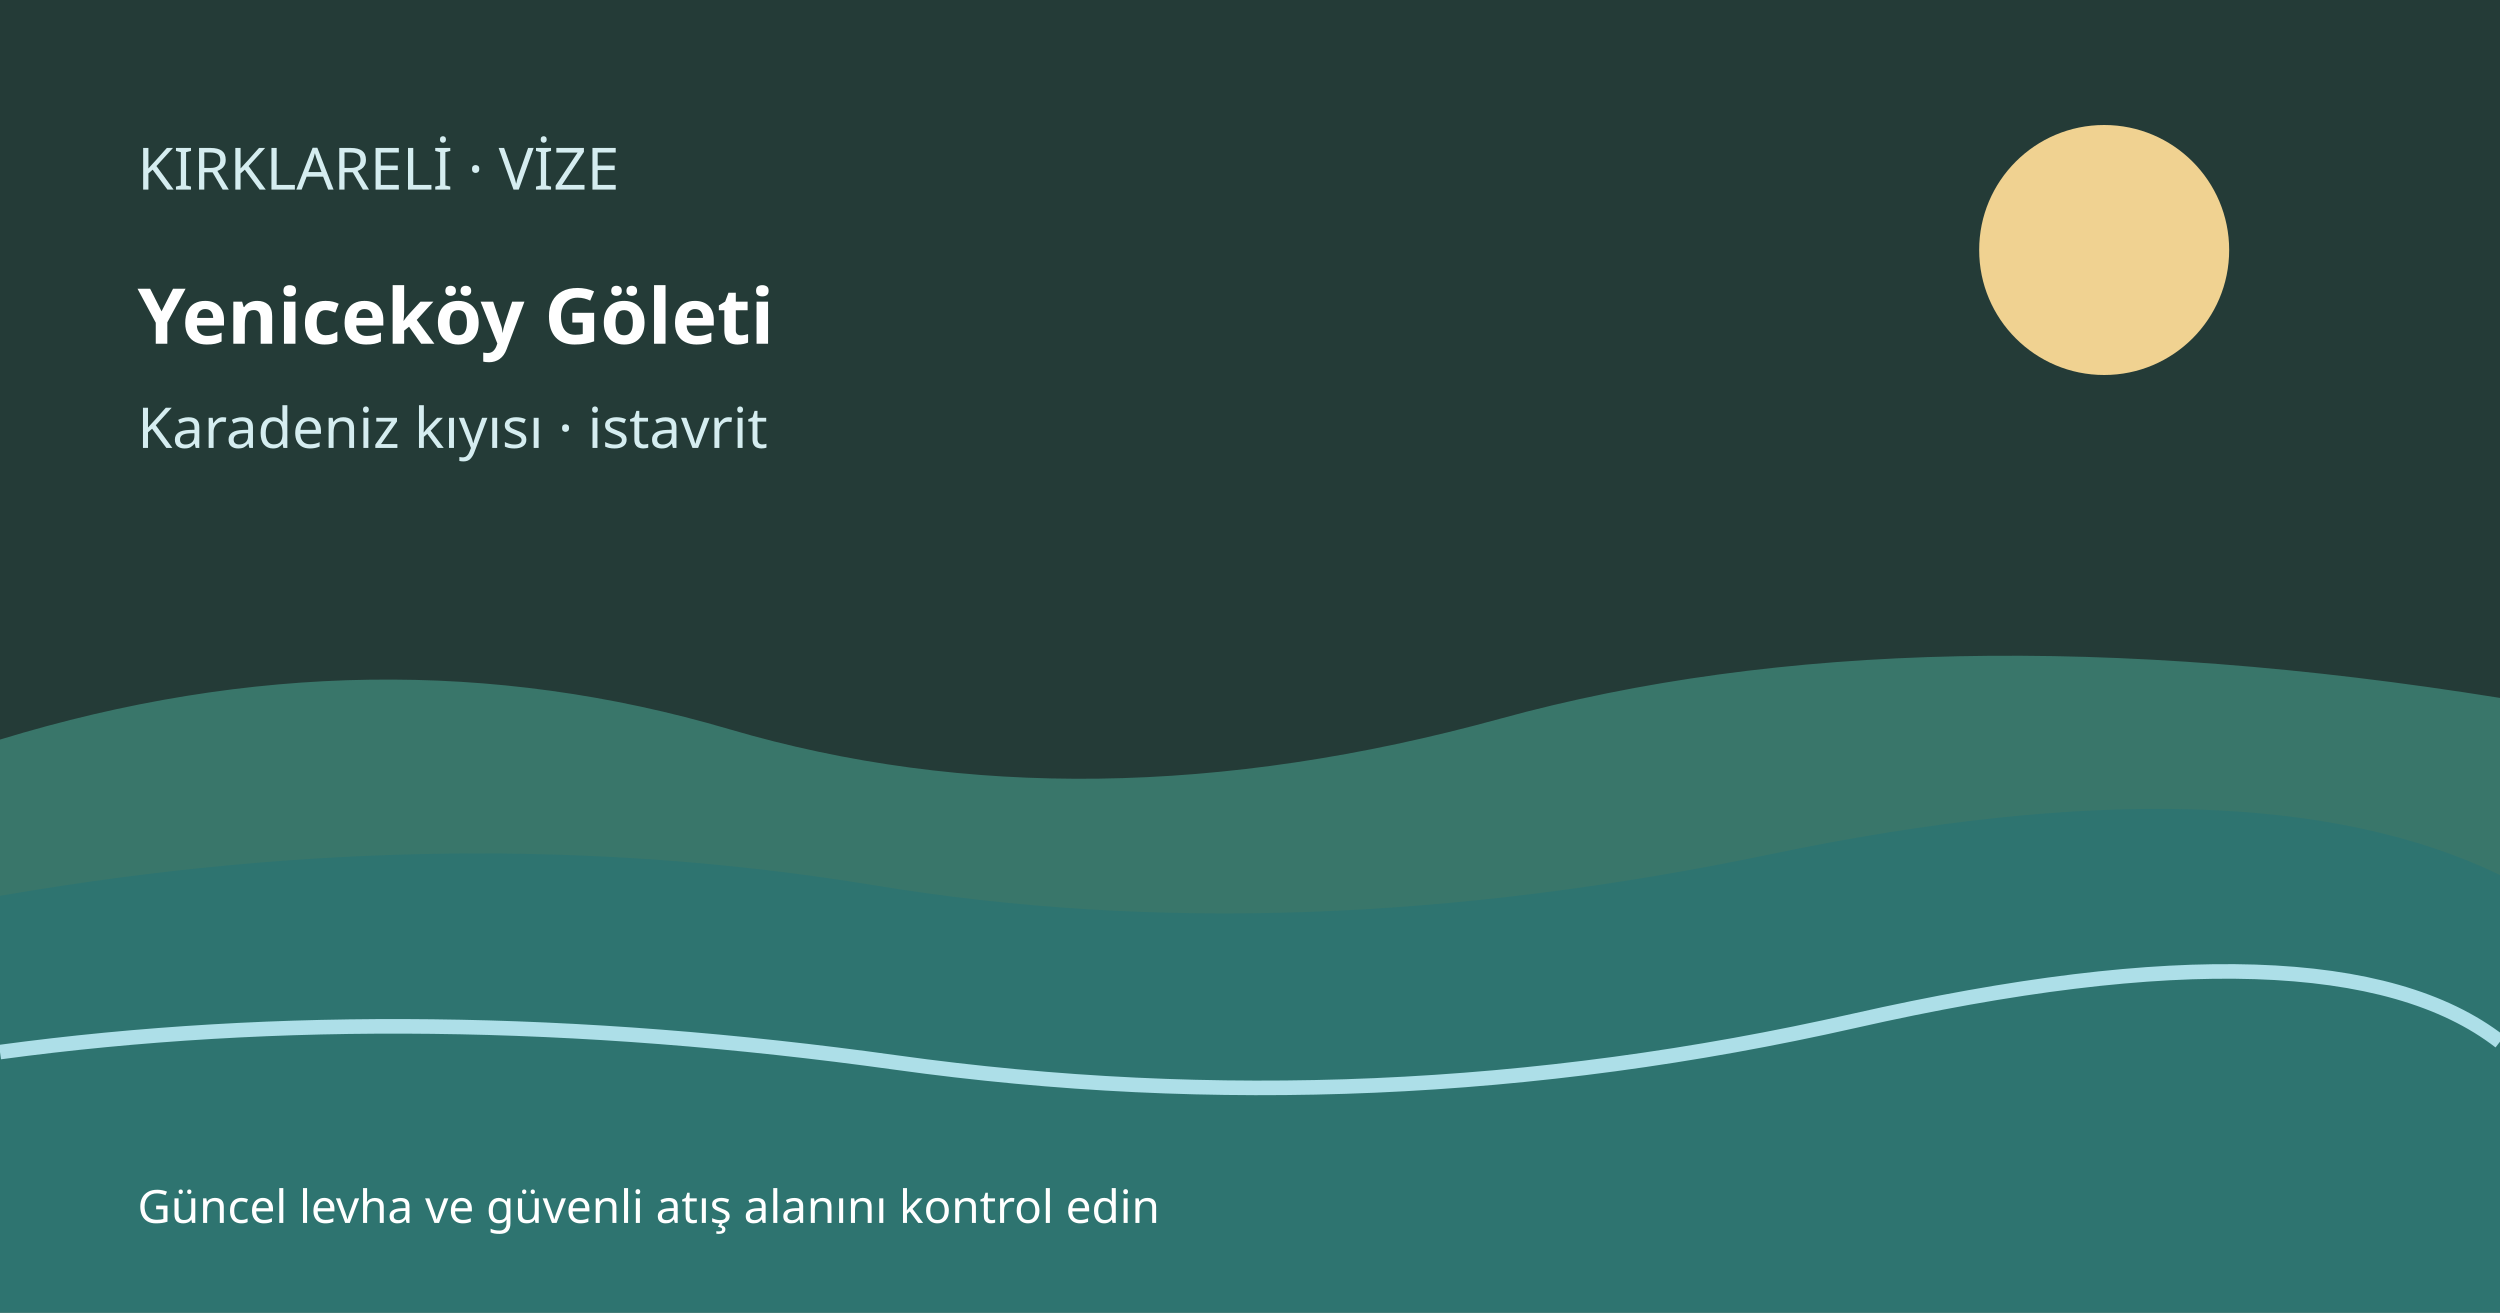
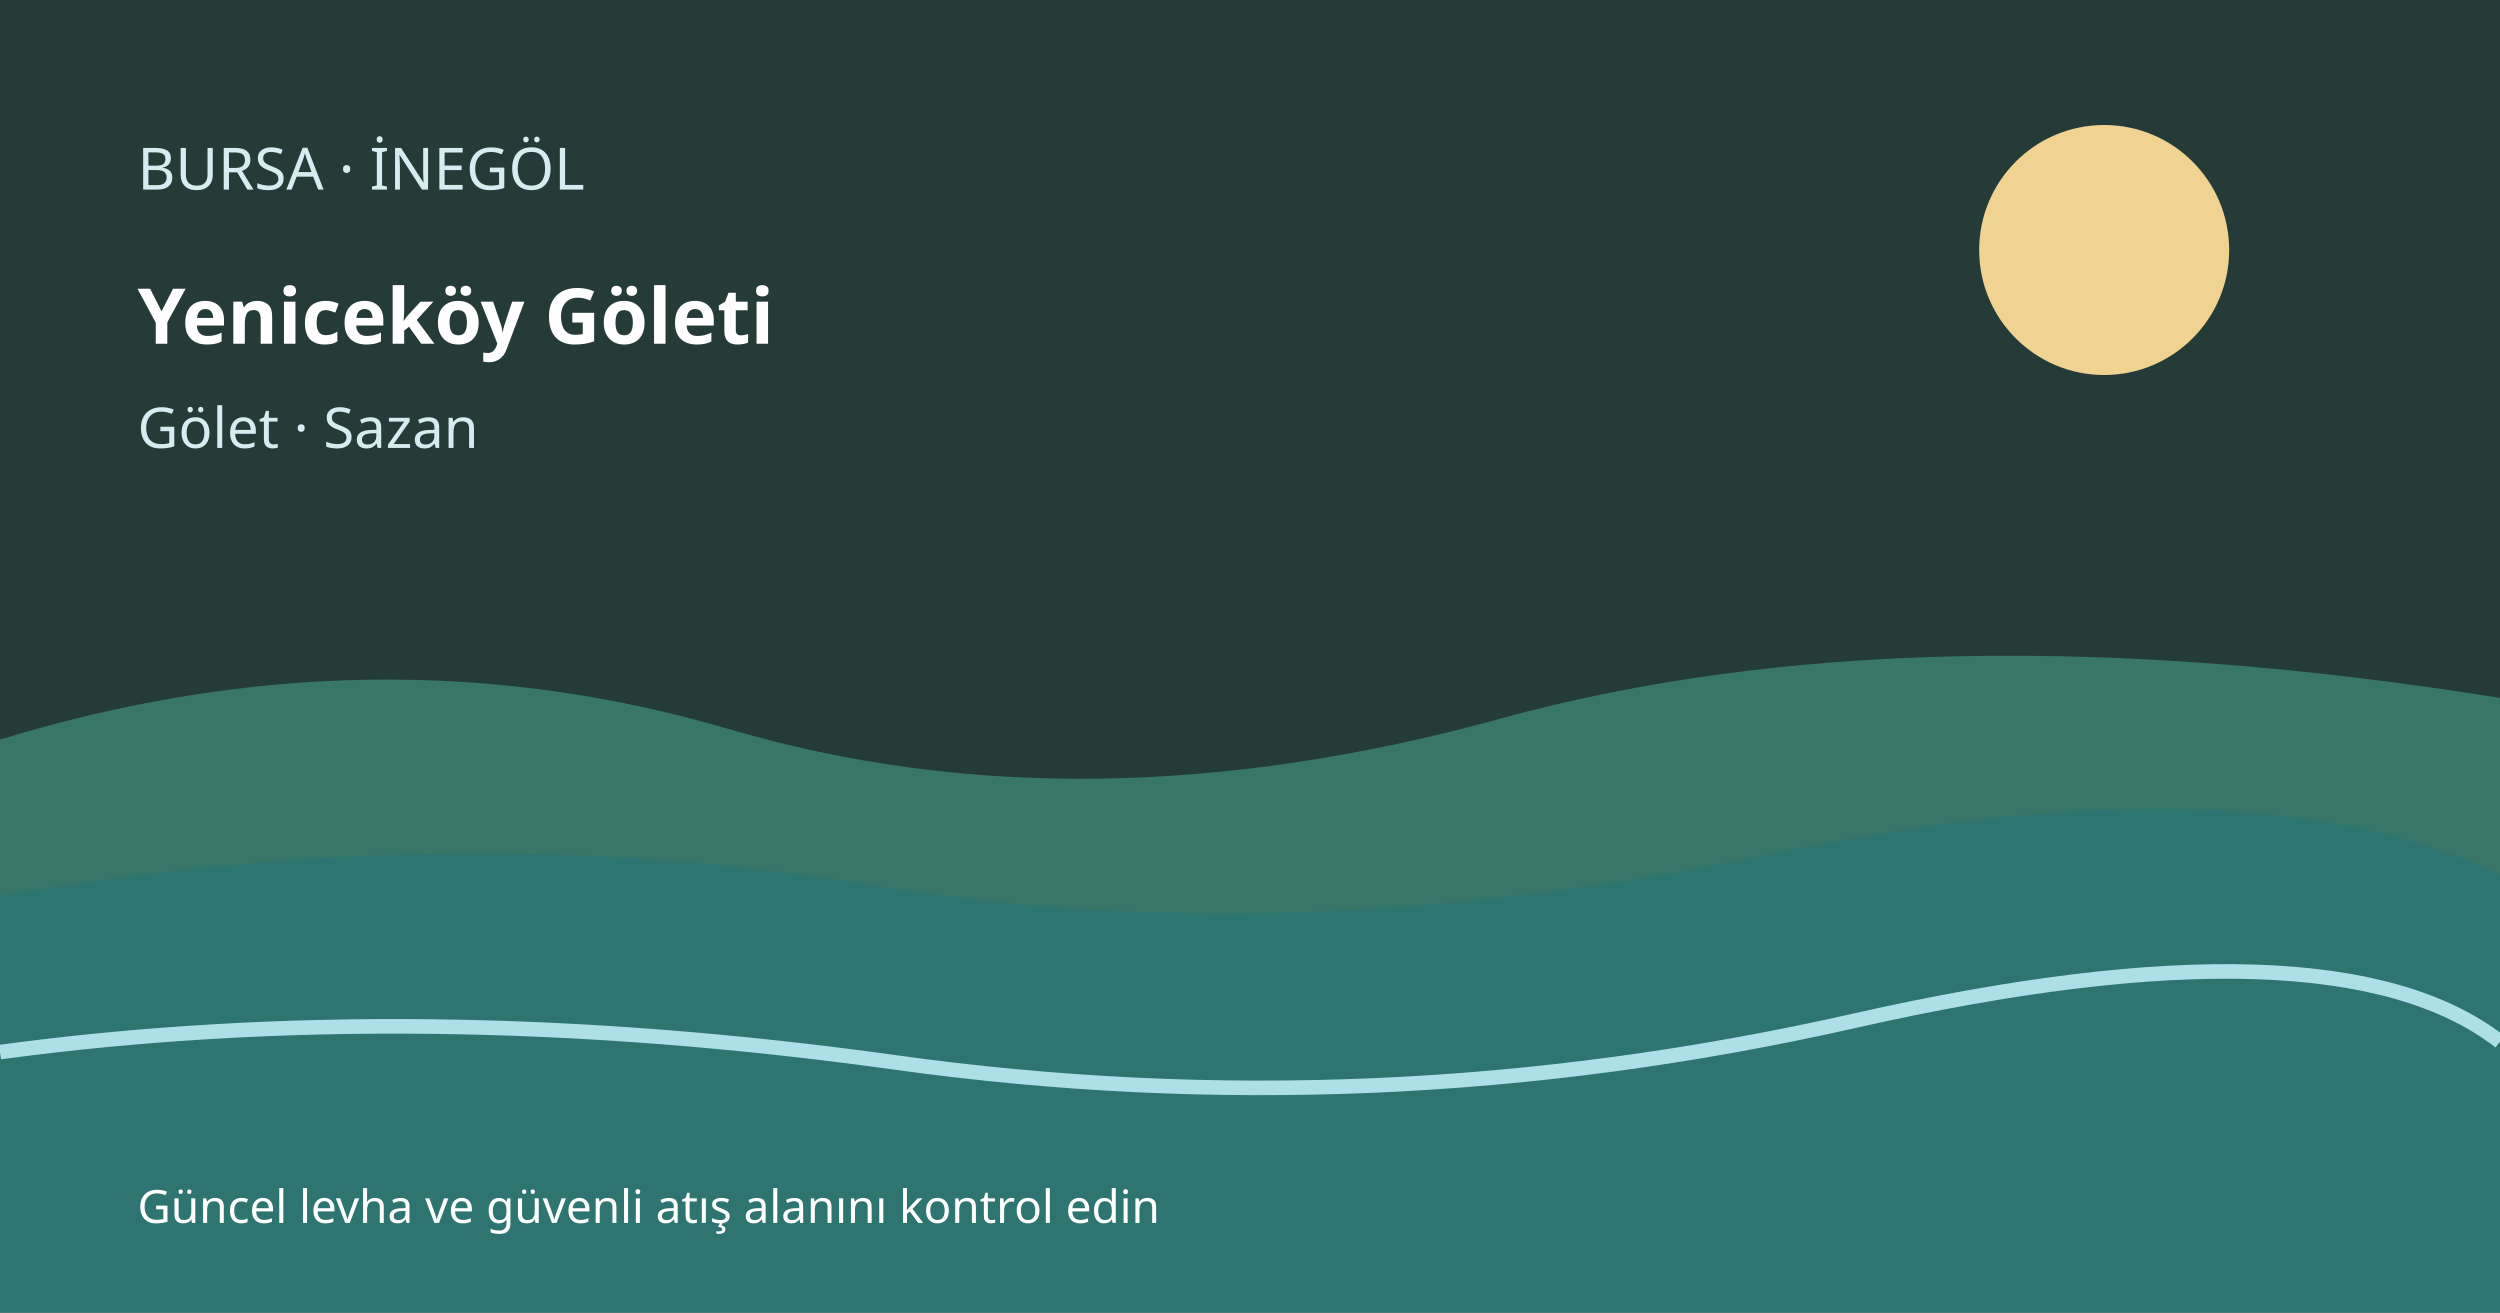
<svg xmlns="http://www.w3.org/2000/svg" viewBox="0 0 1200 630" role="img" aria-labelledby="title desc">
  <rect width="1200" height="630" fill="#243b37" />
  <circle cx="1010" cy="120" r="60" fill="#f0d291" />
  <path d="M0 355 Q180 300 350 350 T720 345 T1200 335 V630 H0Z" fill="#39766a" />
  <path d="M0 430 Q220 392 420 425 T850 410 T1200 420 V630 H0Z" fill="#2e7470" />
  <path d="M0 505 Q200 478 430 510 T890 490 T1200 500" fill="none" stroke="#addfe8" stroke-width="7" />
-   <text x="66" y="91" fill="#d5edf0" font-family="sans-serif" font-size="28">KIRKLARELİ · VİZE</text>
+   <text x="66" y="91" fill="#d5edf0" font-family="sans-serif" font-size="28">BURSA · İNEGÖL</text>
  <text x="66" y="165" fill="#ffffff" font-family="sans-serif" font-size="37" font-weight="700">Yeniceköy Göleti</text>
-   <text x="66" y="215" fill="#d5edf0" font-family="sans-serif" font-size="27">Karadeniz kıyısı · istavrit</text>
+   <text x="66" y="215" fill="#d5edf0" font-family="sans-serif" font-size="27">Gölet · Sazan</text>
  <text x="66" y="587" fill="#ffffff" font-family="sans-serif" font-size="22">Güncel levha ve güvenli atış alanını kontrol edin</text>
</svg>
